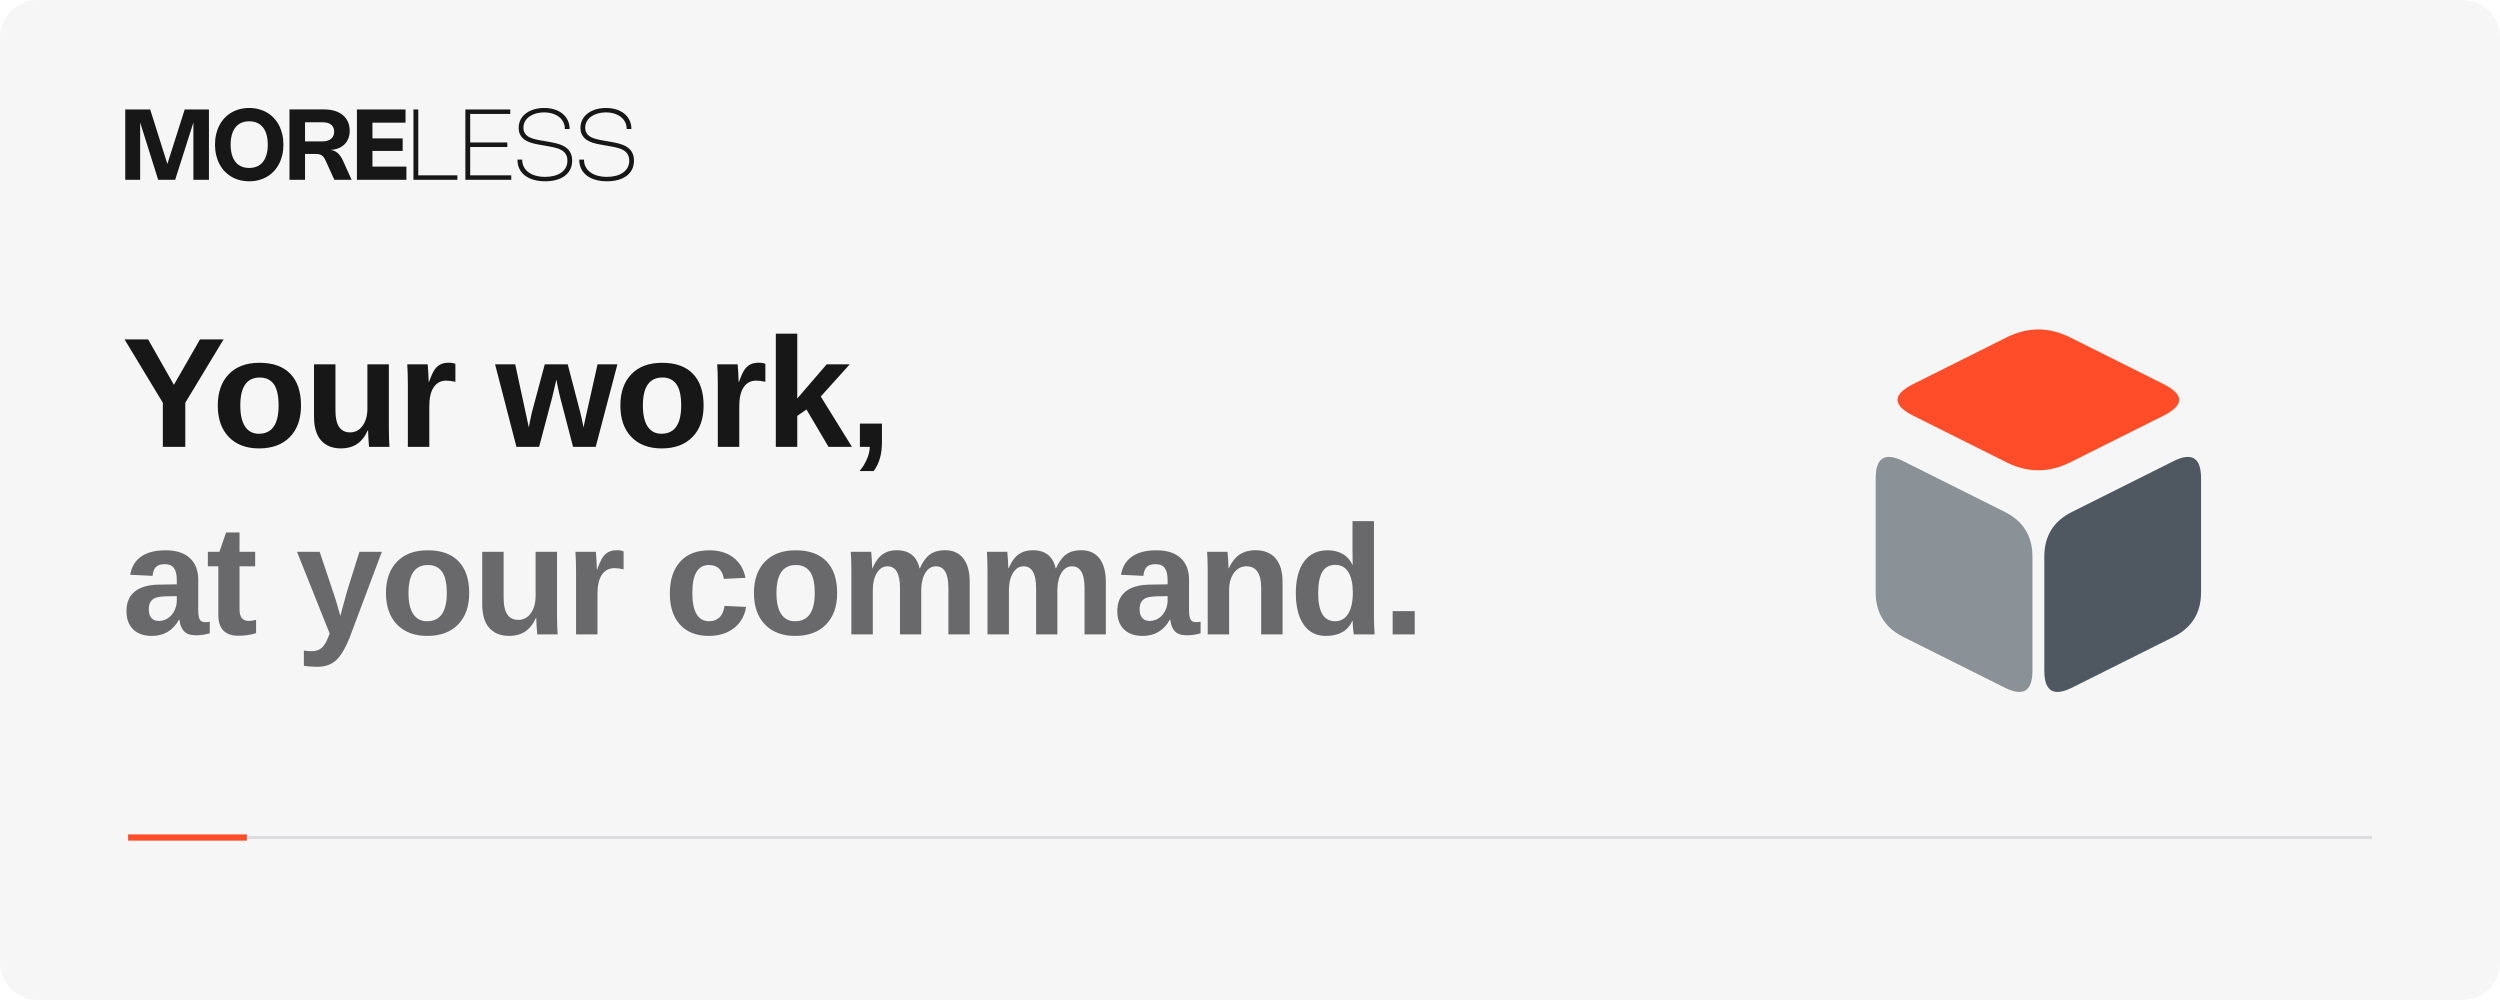
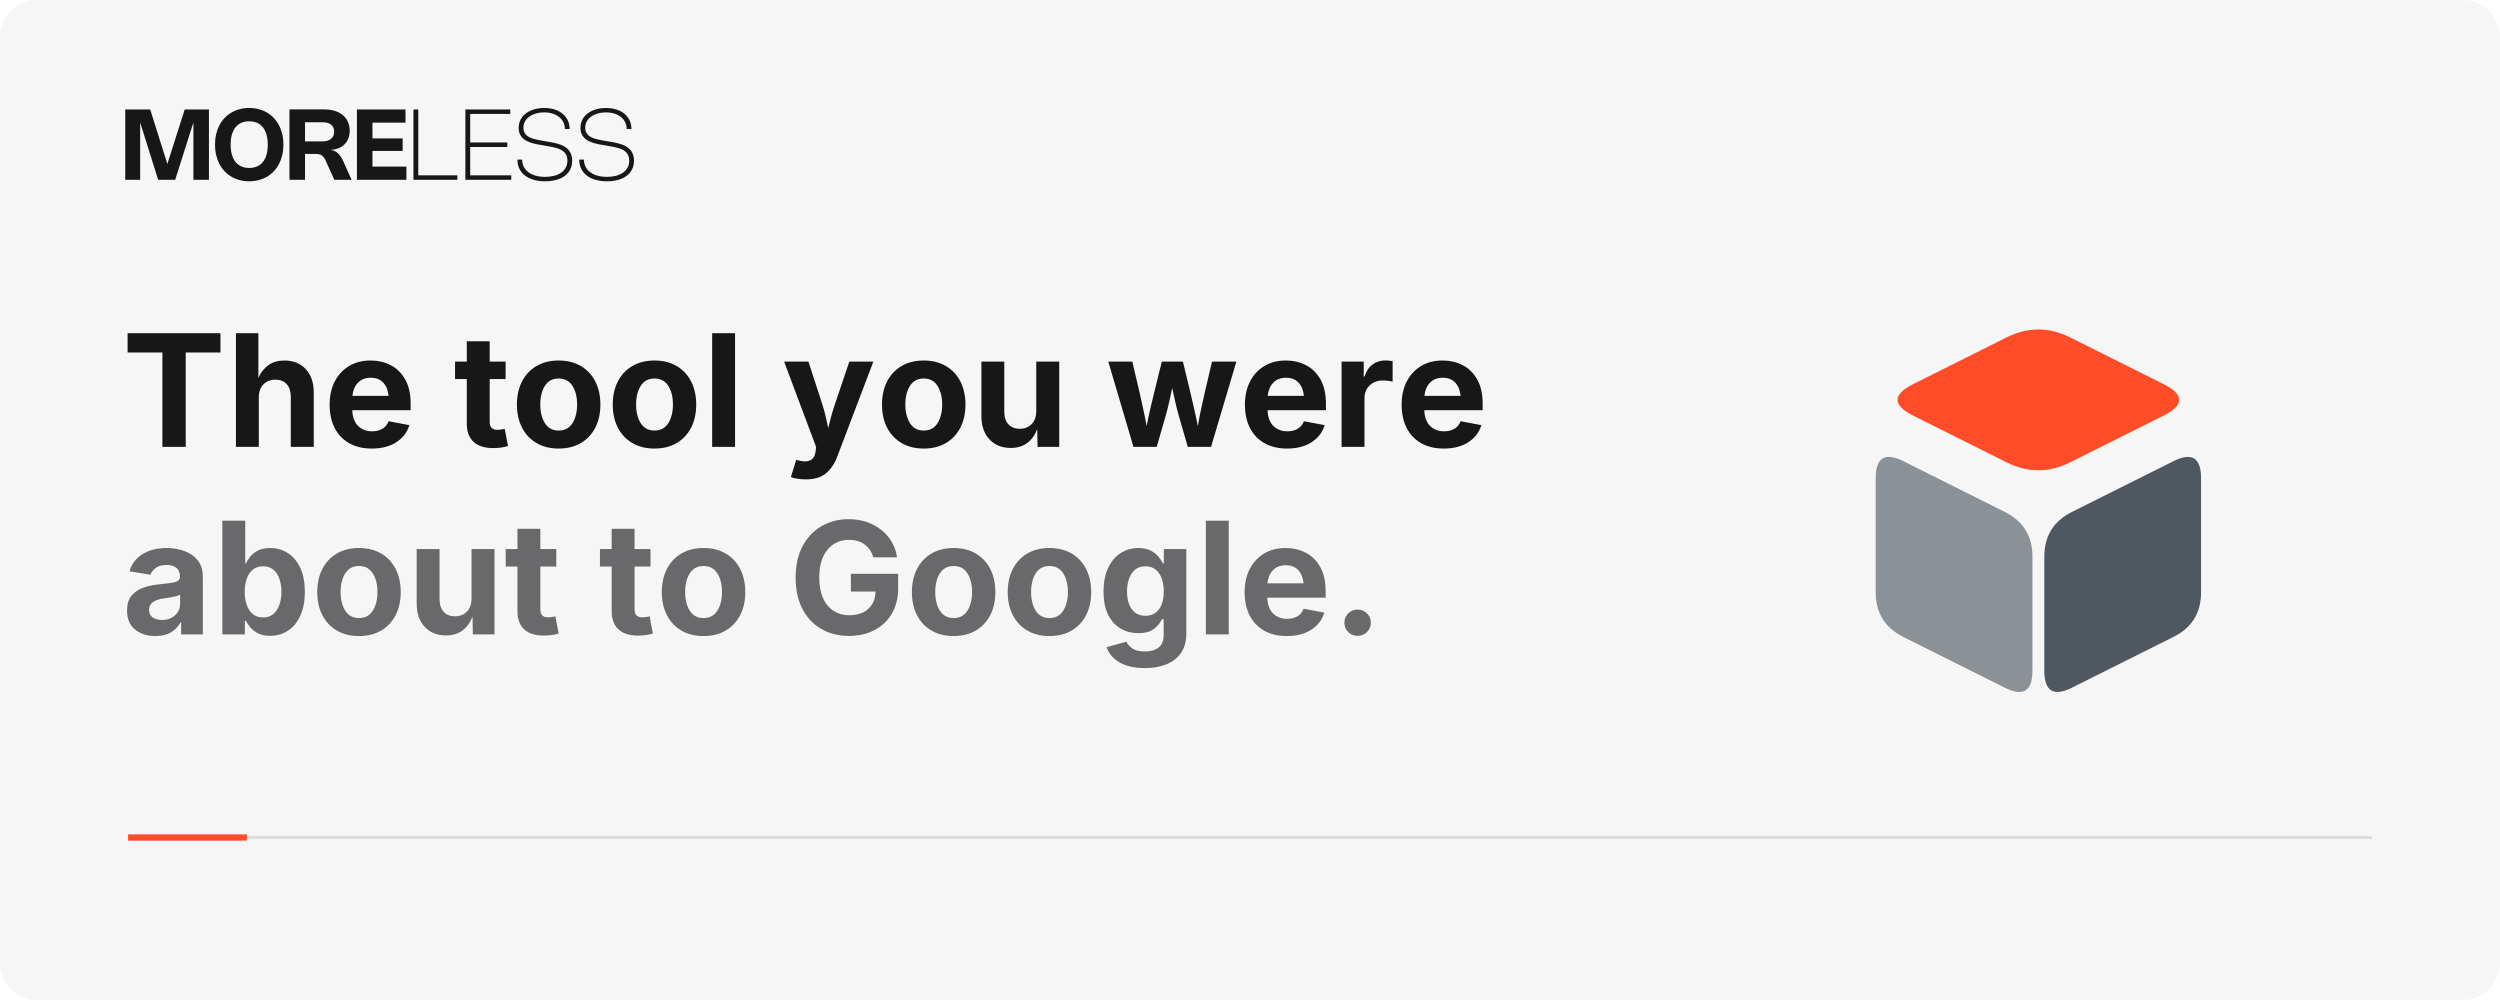
<svg xmlns="http://www.w3.org/2000/svg" width="1600" height="640">
  <path fill="#F6F6F6" d="M0 616L0 24Q0 23.411 0.029 22.822Q0.058 22.234 0.116 21.648Q0.173 21.061 0.26 20.478Q0.346 19.896 0.461 19.318Q0.576 18.74 0.719 18.168Q0.862 17.597 1.033 17.033Q1.204 16.469 1.403 15.915Q1.601 15.36 1.827 14.816Q2.052 14.271 2.304 13.739Q2.556 13.206 2.834 12.686Q3.112 12.167 3.415 11.662Q3.717 11.156 4.045 10.666Q4.372 10.176 4.723 9.703Q5.074 9.23 5.448 8.775Q5.822 8.319 6.217 7.883Q6.613 7.446 7.029 7.029Q7.446 6.613 7.883 6.217Q8.319 5.822 8.775 5.448Q9.23 5.074 9.703 4.723Q10.176 4.372 10.666 4.045Q11.156 3.717 11.662 3.415Q12.167 3.112 12.686 2.834Q13.206 2.556 13.739 2.304Q14.271 2.052 14.816 1.827Q15.36 1.601 15.915 1.403Q16.469 1.204 17.033 1.033Q17.597 0.862 18.168 0.719Q18.74 0.576 19.318 0.461Q19.896 0.346 20.478 0.26Q21.061 0.173 21.648 0.116Q22.234 0.058 22.822 0.029Q23.411 0 24 0L1576 0Q1576.589 0 1577.178 0.029Q1577.766 0.058 1578.352 0.116Q1578.939 0.173 1579.522 0.26Q1580.104 0.346 1580.682 0.461Q1581.26 0.576 1581.831 0.719Q1582.403 0.862 1582.967 1.033Q1583.531 1.204 1584.085 1.403Q1584.64 1.601 1585.184 1.827Q1585.728 2.052 1586.261 2.304Q1586.794 2.556 1587.313 2.834Q1587.833 3.112 1588.338 3.415Q1588.844 3.717 1589.333 4.045Q1589.823 4.372 1590.297 4.723Q1590.77 5.074 1591.225 5.448Q1591.681 5.822 1592.117 6.217Q1592.554 6.613 1592.97 7.029Q1593.387 7.446 1593.783 7.883Q1594.178 8.319 1594.552 8.775Q1594.926 9.23 1595.277 9.703Q1595.628 10.176 1595.955 10.666Q1596.282 11.156 1596.585 11.662Q1596.888 12.167 1597.166 12.686Q1597.444 13.206 1597.695 13.739Q1597.947 14.271 1598.173 14.816Q1598.398 15.36 1598.597 15.915Q1598.795 16.469 1598.966 17.033Q1599.137 17.597 1599.28 18.168Q1599.424 18.74 1599.539 19.318Q1599.654 19.896 1599.74 20.478Q1599.826 21.061 1599.884 21.648Q1599.942 22.234 1599.971 22.822Q1600 23.411 1600 24L1600 616Q1600 616.589 1599.971 617.178Q1599.942 617.766 1599.884 618.352Q1599.827 618.939 1599.74 619.521Q1599.654 620.104 1599.539 620.682Q1599.424 621.26 1599.28 621.831Q1599.137 622.403 1598.966 622.967Q1598.795 623.531 1598.597 624.085Q1598.398 624.64 1598.173 625.184Q1597.947 625.729 1597.695 626.261Q1597.444 626.794 1597.166 627.313Q1596.888 627.833 1596.585 628.338Q1596.282 628.844 1595.955 629.334Q1595.628 629.823 1595.277 630.297Q1594.926 630.77 1594.552 631.225Q1594.178 631.681 1593.783 632.117Q1593.387 632.554 1592.97 632.971Q1592.554 633.387 1592.117 633.783Q1591.681 634.179 1591.225 634.552Q1590.77 634.926 1590.297 635.277Q1589.823 635.628 1589.333 635.955Q1588.844 636.283 1588.338 636.586Q1587.833 636.888 1587.313 637.166Q1586.794 637.444 1586.261 637.696Q1585.728 637.948 1585.184 638.173Q1584.64 638.399 1584.085 638.597Q1583.531 638.796 1582.967 638.967Q1582.403 639.138 1581.831 639.281Q1581.26 639.424 1580.682 639.539Q1580.104 639.654 1579.522 639.74Q1578.939 639.827 1578.352 639.884Q1577.766 639.942 1577.178 639.971Q1576.589 640 1576 640L24 640Q23.411 640 22.822 639.971Q22.234 639.942 21.648 639.884Q21.061 639.827 20.478 639.74Q19.896 639.654 19.318 639.539Q18.74 639.424 18.168 639.281Q17.597 639.138 17.033 638.967Q16.469 638.796 15.915 638.597Q15.36 638.399 14.816 638.173Q14.271 637.948 13.739 637.696Q13.206 637.444 12.686 637.166Q12.167 636.888 11.662 636.585Q11.156 636.283 10.666 635.955Q10.176 635.628 9.703 635.277Q9.23 634.926 8.775 634.552Q8.319 634.178 7.883 633.783Q7.446 633.387 7.029 632.971Q6.613 632.554 6.217 632.117Q5.822 631.681 5.448 631.225Q5.074 630.77 4.723 630.297Q4.372 629.823 4.045 629.334Q3.717 628.844 3.415 628.338Q3.112 627.833 2.834 627.313Q2.556 626.794 2.304 626.261Q2.052 625.729 1.827 625.184Q1.601 624.64 1.403 624.085Q1.204 623.531 1.033 622.967Q0.862 622.403 0.719 621.831Q0.576 621.26 0.461 620.682Q0.346 620.104 0.26 619.521Q0.173 618.939 0.116 618.352Q0.058 617.766 0.029 617.178Q0 616.589 0 616Z" />
  <path fill="#171717" transform="matrix(0.11 0 0 0.11 78 60)" d="M506.598 91.334L506.598 500.74L416.129 500.74L416.129 167.35L310.051 500.74L211.285 500.74L106.348 167.21L106.348 500.74L19.598 500.74L19.598 91.334L164.754 91.334L264.676 408.412L365.598 91.334L506.598 91.334ZM541.803 296.037Q541.803 263.834 548.459 235.569C552.897 216.717 559.217 199.393 567.429 183.599Q579.738 159.898 597.491 141.147Q615.238 122.397 637.288 109.444Q659.332 96.494 685.459 89.615Q711.583 82.741 740.788 82.74Q769.989 82.741 796.116 89.615Q822.237 96.495 844.35 109.444Q866.475 122.397 884.147 141.147Q901.833 159.897 914.209 183.6C922.467 199.393 928.819 216.737 933.256 235.631Q939.913 263.976 939.913 296.037Q939.913 328.101 933.256 356.444C928.819 375.342 922.467 392.69 914.209 408.49Q901.832 432.179 884.147 450.928Q866.475 469.68 844.35 482.631Q822.237 495.586 796.116 502.459Q769.989 509.333 740.788 509.334Q711.582 509.333 685.459 502.459Q659.332 495.586 637.288 482.631Q615.238 469.68 597.491 450.928Q579.738 432.178 567.428 408.49Q555.115 384.79 548.459 356.444Q541.803 328.101 541.803 296.037M632.85 296.037Q632.85 328.82 640.069 354.162Q647.301 379.492 661.038 396.74C670.202 408.24 681.491 416.951 694.897 422.865Q715.017 431.741 740.787 431.74Q766.552 431.741 786.663 422.865C800.069 416.951 811.373 408.24 820.584 396.74Q834.414 379.491 841.631 354.162C846.451 337.268 848.866 317.892 848.866 296.037Q848.864 263.26 841.631 237.927Q834.413 212.585 820.584 195.334Q806.771 178.085 786.663 169.209C773.256 163.295 757.963 160.334 740.788 160.334C723.608 160.334 708.311 163.295 694.897 169.209Q674.787 178.085 661.037 195.334C651.881 206.834 644.889 221.034 640.069 237.928Q632.849 263.259 632.85 296.038M975.118 500.74L975.118 91.194L1177.68 91.194C1200.68 91.194 1221.313 94.108 1239.587 99.928Q1267.007 108.664 1286.117 124.772Q1305.225 140.867 1315.383 163.772Q1325.556 186.681 1325.555 215.022Q1325.555 239.788 1317.54 260.037Q1309.522 280.287 1294.696 294.819C1284.821 304.506 1272.891 312.096 1258.915 317.584Q1237.945 325.822 1212.04 326.678Q1236.507 328.4 1255.18 344.647Q1273.866 360.884 1287.337 391.084L1336.571 500.74L1236.227 500.74L1186.555 391.381Q1181.115 379.211 1175.525 371.271Q1169.945 363.321 1162.93 358.6C1158.25 355.444 1152.883 353.248 1146.82 352.006Q1137.741 350.147 1124.993 350.146L1065.587 350.146L1065.587 500.74L975.118 500.74ZM1167.228 277.147Q1183.257 277.147 1195.852 273.35Q1208.462 269.554 1217.18 262.334Q1225.91 255.103 1230.493 244.584Q1235.086 234.054 1235.087 220.6Q1235.085 194.117 1217.477 180.022Q1199.864 165.912 1167.087 165.912L1065.587 165.912L1065.587 277.147L1167.228 277.147ZM1650.349 91.334L1650.349 168.35L1457.959 168.35L1457.959 259.819L1633.755 259.819L1633.755 332.834L1457.958 332.834L1457.958 423.724L1655.505 423.724L1655.505 500.74L1367.489 500.74L1367.489 91.334L1650.349 91.334ZM1724.524 91.334L1724.524 474.537L1951.977 474.537L1951.977 500.74L1696.46 500.74L1696.46 91.334L1724.524 91.334ZM2259.756 91.334L2259.756 117.537L2026.568 117.537L2026.568 283.303L2242.568 283.303L2242.568 309.631L2026.568 309.631L2026.568 474.537L2265.474 474.537L2265.474 500.74L1998.506 500.74L1998.506 91.334L2259.756 91.334ZM2457.018 82.74Q2489.501 82.74 2516.705 91.272C2534.838 96.952 2550.444 105.084 2563.518 115.678Q2583.124 131.557 2594.08 154.256Q2605.032 176.945 2605.033 205.146L2577.393 205.146Q2577.391 182.805 2568.377 164.99Q2559.359 147.166 2543.252 134.569Q2527.157 121.978 2505.033 115.24C2490.291 110.752 2474.19 108.506 2456.721 108.506C2445.94 108.506 2435.463 109.393 2425.299 111.162Q2410.063 113.805 2396.674 119.037Q2383.28 124.257 2372.111 131.85Q2360.954 139.43 2353.002 149.319Q2345.062 159.195 2340.627 171.287C2337.667 179.35 2336.19 188.061 2336.19 197.412C2336.19 206.862 2337.666 215.069 2340.627 222.037Q2345.064 232.477 2352.94 240.209C2358.19 245.365 2364.416 249.689 2371.627 253.178Q2382.437 258.4 2395.315 262.256Q2408.204 266.116 2422.58 268.834Q2437.2 271.595 2451.861 274.131L2479.205 278.865Q2491.134 280.928 2503.033 283.162Q2515.283 285.45 2527.361 288.522Q2539.361 291.571 2550.986 295.834C2558.674 298.647 2565.947 301.987 2572.815 305.85Q2583.125 311.649 2591.783 319.381Q2600.439 327.102 2606.674 337.271Q2612.906 347.431 2616.408 360.241Q2619.907 373.054 2619.908 389.225Q2619.908 418.428 2608.378 440.835Q2596.858 463.242 2576.033 478.49Q2555.205 493.727 2526.283 501.522Q2497.375 509.333 2462.736 509.334Q2426.232 509.334 2396.456 500.803Q2366.686 492.289 2345.564 476.115Q2324.453 459.946 2312.923 436.475Q2301.405 412.992 2301.407 383.209L2329.032 383.209Q2329.03 406.835 2338.767 425.522Q2348.498 444.194 2366.11 457.084Q2383.718 469.964 2408.345 476.772C2424.76 481.302 2442.939 483.569 2462.876 483.569Q2490.796 483.571 2514.487 477.49Q2538.171 471.396 2555.487 459.444C2567.037 451.474 2576.057 441.624 2582.549 429.881Q2592.282 412.275 2592.282 389.225Q2592.28 373.193 2587.626 361.381Q2582.983 349.568 2574.814 340.991Q2566.657 332.401 2555.564 326.6Q2544.468 320.804 2531.439 316.725C2522.76 314.006 2513.626 311.717 2504.032 309.85Q2489.564 307.042 2475.049 304.49L2445.705 299.334Q2430.073 296.675 2414.502 293.678Q2398.645 290.647 2383.221 285.881Q2367.971 281.147 2354.377 274.209Q2340.784 267.271 2330.611 256.819C2323.838 249.849 2318.471 241.576 2314.502 231.99Q2308.563 217.602 2308.565 198.131Q2308.565 179.945 2313.861 164.35C2317.393 153.944 2322.354 144.47 2328.752 135.928Q2338.344 123.118 2351.862 113.24Q2365.392 103.366 2381.846 96.569Q2398.312 89.759 2417.346 86.256C2430.041 83.912 2443.268 82.74 2457.018 82.74M2816.608 82.74Q2849.091 82.74 2876.296 91.272C2894.428 96.952 2910.034 105.084 2923.108 115.678Q2942.713 131.557 2953.671 154.256Q2964.623 176.945 2964.624 205.146L2936.984 205.146C2936.984 190.252 2933.975 176.866 2927.967 164.99Q2918.951 147.166 2902.842 134.569Q2886.748 121.978 2864.624 115.24Q2842.513 108.507 2816.311 108.506C2805.53 108.506 2795.053 109.393 2784.889 111.162Q2769.654 113.805 2756.264 119.037Q2742.869 124.257 2731.702 131.85Q2720.544 139.43 2712.592 149.319Q2704.654 159.195 2700.217 171.287C2697.257 179.35 2695.78 188.061 2695.78 197.412Q2695.779 211.586 2700.217 222.037Q2704.655 232.477 2712.53 240.209Q2720.404 247.944 2731.217 253.178Q2742.027 258.4 2754.905 262.256C2763.499 264.83 2772.584 267.022 2782.171 268.834Q2796.79 271.595 2811.451 274.131L2838.796 278.865Q2850.725 280.928 2862.624 283.162Q2874.874 285.45 2886.951 288.522Q2898.952 291.571 2910.576 295.834C2918.263 298.647 2925.536 301.987 2932.404 305.85C2939.279 309.717 2945.599 314.225 2951.373 319.381Q2960.029 327.102 2966.263 337.271C2970.42 344.045 2973.662 351.701 2975.998 360.241Q2979.497 373.054 2979.498 389.225Q2979.498 418.428 2967.966 440.835Q2956.446 463.242 2935.623 478.49Q2914.793 493.727 2885.873 501.522C2866.599 506.729 2845.42 509.334 2822.326 509.334Q2785.822 509.334 2756.045 500.803Q2726.278 492.289 2705.154 476.115Q2684.044 459.946 2672.514 436.475Q2660.996 412.992 2660.998 383.209L2688.623 383.209Q2688.621 406.835 2698.357 425.522Q2708.088 444.194 2725.701 457.084Q2743.308 469.964 2767.935 476.772C2784.349 481.302 2802.529 483.569 2822.466 483.569Q2850.386 483.571 2874.076 477.49Q2897.761 471.396 2915.076 459.444C2926.626 451.474 2935.646 441.624 2942.138 429.881Q2951.872 412.275 2951.873 389.225C2951.873 378.537 2950.318 369.256 2947.216 361.381C2944.123 353.506 2939.849 346.709 2934.404 340.991Q2926.247 332.401 2915.154 326.6Q2904.058 320.804 2891.029 316.725C2882.349 314.006 2873.216 311.717 2863.623 309.85Q2849.154 307.042 2834.638 304.49L2805.295 299.334Q2789.662 296.675 2774.091 293.678Q2758.234 290.647 2742.811 285.881Q2727.559 281.147 2713.966 274.209Q2700.373 267.271 2690.201 256.819C2683.427 249.849 2678.061 241.576 2674.091 231.99Q2668.153 217.602 2668.154 198.131Q2668.154 179.945 2673.451 164.35Q2678.746 148.741 2688.341 135.928Q2697.933 123.118 2711.451 113.24Q2724.981 103.366 2741.435 96.569C2752.412 92.029 2764.248 88.592 2776.935 86.256Q2795.981 82.74 2816.607 82.74" />
-   <text x="78" y="286" fill="#171717" font-family="Arial, Helvetica, sans-serif" font-size="100" font-weight="700" letter-spacing="-1.8">Your work,</text>
-   <text x="78" y="406" fill="#69696B" font-family="Arial, Helvetica, sans-serif" font-size="100" font-weight="700" letter-spacing="-1.8">at your command.</text>
+   <path fill="#171717" transform="translate(78 286)" d="M3.662 -60.4L3.662 -72.754L63.086 -72.754L63.086 -60.4L40.869 -60.4L40.869 0L25.928 0L25.928 -60.4L3.662 -60.4Z" />
+   <path fill="#171717" transform="translate(144.748 286)" d="M20.898 -31.592L20.898 0L6.25 0L6.25 -72.754L20.605 -72.754L20.605 -44.141Q22.998 -49.463 27.1 -52.368Q31.201 -55.273 37.256 -55.273Q45.752 -55.273 50.903 -49.805Q56.055 -44.336 56.055 -34.717L56.055 0L41.357 0L41.357 -32.178Q41.357 -37.256 38.745 -40.137Q36.133 -43.018 31.494 -43.018Q26.807 -43.018 23.853 -40.015Q20.898 -37.012 20.898 -31.592Z" />
+   <path fill="#171717" transform="translate(207.004 286)" d="M30.908 1.074Q22.559 1.074 16.504 -2.344Q10.449 -5.762 7.202 -12.061Q3.955 -18.359 3.955 -27.002Q3.955 -35.449 7.202 -41.797Q10.449 -48.145 16.333 -51.709Q22.217 -55.273 30.176 -55.273Q37.305 -55.273 43.115 -52.246Q48.926 -49.219 52.368 -43.066Q55.811 -36.914 55.811 -27.588L55.811 -23.486L18.457 -23.486Q18.701 -16.797 22.168 -13.379Q25.635 -9.961 31.152 -9.961Q35.01 -9.961 37.769 -11.597Q40.527 -13.232 41.699 -16.406L54.98 -13.916Q52.979 -7.129 46.704 -3.027Q40.43 1.074 30.908 1.074ZM18.555 -32.666L41.699 -32.666Q41.162 -37.988 38.281 -41.113Q35.4 -44.238 30.322 -44.238Q25.049 -44.238 22.021 -40.991Q18.994 -37.744 18.555 -32.666Z" />
+   <path fill="#171717" transform="translate(266.574 286)" d="" />
+   <path fill="#171717" transform="translate(290.256 286)" d="M33.35 -54.59L33.35 -43.408L23.145 -43.408L23.145 -15.967Q23.145 -10.889 28.125 -10.889Q28.955 -10.889 30.444 -11.108Q31.934 -11.328 32.764 -11.523L34.863 -0.537Q32.422 0.195 30.005 0.488Q27.588 0.781 25.391 0.781Q17.188 0.781 12.842 -3.198Q8.496 -7.178 8.496 -14.697L8.496 -43.408L0.977 -43.408L0.977 -54.59L8.496 -54.59L8.496 -67.578L23.145 -67.578L23.145 -54.59L33.35 -54.59Z" />
+   <path fill="#171717" transform="translate(326.877 286)" d="M30.664 1.074Q22.461 1.074 16.455 -2.466Q10.449 -6.006 7.202 -12.329Q3.955 -18.652 3.955 -27.051Q3.955 -35.498 7.202 -41.846Q10.449 -48.193 16.455 -51.733Q22.461 -55.273 30.664 -55.273Q38.867 -55.273 44.873 -51.733Q50.879 -48.193 54.126 -41.846Q57.373 -35.498 57.373 -27.051Q57.373 -18.652 54.126 -12.329Q50.879 -6.006 44.873 -2.466Q38.867 1.074 30.664 1.074ZM30.664 -10.449Q36.523 -10.449 39.502 -15.186Q42.48 -19.922 42.48 -27.1Q42.48 -34.326 39.502 -39.038Q36.523 -43.75 30.664 -43.75Q24.805 -43.75 21.851 -39.038Q18.896 -34.326 18.896 -27.1Q18.896 -19.922 21.851 -15.186Q24.805 -10.449 30.664 -10.449Z" />
+   <path fill="#171717" transform="translate(388.205 286)" d="M30.664 1.074Q22.461 1.074 16.455 -2.466Q10.449 -6.006 7.202 -12.329Q3.955 -18.652 3.955 -27.051Q3.955 -35.498 7.202 -41.846Q10.449 -48.193 16.455 -51.733Q22.461 -55.273 30.664 -55.273Q38.867 -55.273 44.873 -51.733Q50.879 -48.193 54.126 -41.846Q57.373 -35.498 57.373 -27.051Q57.373 -18.652 54.126 -12.329Q50.879 -6.006 44.873 -2.466Q38.867 1.074 30.664 1.074ZM30.664 -10.449Q36.523 -10.449 39.502 -15.186Q42.48 -19.922 42.48 -27.1Q42.48 -34.326 39.502 -39.038Q36.523 -43.75 30.664 -43.75Q24.805 -43.75 21.851 -39.038Q18.896 -34.326 18.896 -27.1Q18.896 -19.922 21.851 -15.186Q24.805 -10.449 30.664 -10.449Z" />
+   <path fill="#171717" transform="translate(449.533 286)" d="M20.898 -72.754L20.898 0L6.25 0L6.25 -72.754L20.898 -72.754Z" />
+   <path fill="#171717" transform="translate(476.633 286)" d="" />
+   <path fill="#171717" transform="translate(500.314 286)" d="M5.859 19.336L9.229 8.301L11.035 8.74Q15.479 9.961 18.311 8.569Q21.143 7.178 21.631 3.076L22.021 0.146L1.514 -54.59L17.09 -54.59L26.27 -26.27Q27.393 -22.705 28.174 -19.165Q28.955 -15.625 29.736 -12.012Q30.615 -15.674 31.567 -19.214Q32.52 -22.754 33.691 -26.27L43.262 -54.59L58.643 -54.59L35.449 6.445Q32.959 13.037 28.296 16.919Q23.633 20.801 15.43 20.801Q12.5 20.801 9.961 20.386Q7.422 19.971 5.859 19.336Z" />
+   <path fill="#171717" transform="translate(560.52 286)" d="M30.664 1.074Q22.461 1.074 16.455 -2.466Q10.449 -6.006 7.202 -12.329Q3.955 -18.652 3.955 -27.051Q3.955 -35.498 7.202 -41.846Q10.449 -48.193 16.455 -51.733Q22.461 -55.273 30.664 -55.273Q38.867 -55.273 44.873 -51.733Q50.879 -48.193 54.126 -41.846Q57.373 -35.498 57.373 -27.051Q57.373 -18.652 54.126 -12.329Q50.879 -6.006 44.873 -2.466Q38.867 1.074 30.664 1.074ZM30.664 -10.449Q36.523 -10.449 39.502 -15.186Q42.48 -19.922 42.48 -27.1Q42.48 -34.326 39.502 -39.038Q36.523 -43.75 30.664 -43.75Q24.805 -43.75 21.851 -39.038Q18.896 -34.326 18.896 -27.1Q18.896 -19.922 21.851 -15.186Q24.805 -10.449 30.664 -10.449Z" />
+   <path fill="#171717" transform="translate(621.848 286)" d="M25.049 0.684Q16.553 0.684 11.401 -4.785Q6.25 -10.254 6.25 -19.873L6.25 -54.59L20.898 -54.59L20.898 -22.412Q20.898 -17.334 23.535 -14.453Q26.172 -11.572 30.762 -11.572Q35.449 -11.572 38.403 -14.575Q41.357 -17.578 41.357 -22.998L41.357 -54.59L56.055 -54.59L56.055 0L42.188 0L41.992 -11.328Q39.697 -5.518 35.474 -2.417Q31.25 0.684 25.049 0.684Z" />
+   <path fill="#171717" transform="translate(684.104 286)" d="" />
+   <path fill="#171717" transform="translate(707.785 286)" d="M17.627 0L1.514 -54.59L16.895 -54.59L21.631 -34.424Q22.607 -29.883 23.779 -24.658Q24.951 -19.434 26.074 -13.33Q27.197 -19.287 28.442 -24.536Q29.688 -29.785 30.811 -34.424L35.791 -54.59L49.268 -54.59L54.15 -34.424Q55.176 -29.785 56.421 -24.561Q57.666 -19.336 58.838 -13.281Q59.863 -19.336 60.986 -24.561Q62.109 -29.785 63.184 -34.424L67.92 -54.59L83.496 -54.59L67.285 0L52.393 0L46.338 -21.045Q45.312 -24.561 44.36 -28.955Q43.408 -33.35 42.432 -37.646Q41.504 -33.35 40.527 -28.931Q39.551 -24.512 38.574 -21.045L32.52 0L17.627 0Z" />
+   <path fill="#171717" transform="translate(792.795 286)" d="M30.908 1.074Q22.559 1.074 16.504 -2.344Q10.449 -5.762 7.202 -12.061Q3.955 -18.359 3.955 -27.002Q3.955 -35.449 7.202 -41.797Q10.449 -48.145 16.333 -51.709Q22.217 -55.273 30.176 -55.273Q37.305 -55.273 43.115 -52.246Q48.926 -49.219 52.368 -43.066Q55.811 -36.914 55.811 -27.588L55.811 -23.486L18.457 -23.486Q18.701 -16.797 22.168 -13.379Q25.635 -9.961 31.152 -9.961Q35.01 -9.961 37.769 -11.597Q40.527 -13.232 41.699 -16.406L54.98 -13.916Q52.979 -7.129 46.704 -3.027Q40.43 1.074 30.908 1.074ZM18.555 -32.666L41.699 -32.666Q41.162 -37.988 38.281 -41.113Q35.4 -44.238 30.322 -44.238Q25.049 -44.238 22.021 -40.991Q18.994 -37.744 18.555 -32.666Z" />
+   <path fill="#171717" transform="translate(852.365 286)" d="M6.25 0L6.25 -54.59L20.41 -54.59L20.41 -45.068L20.996 -45.068Q22.51 -50.098 26.05 -52.71Q29.59 -55.322 34.18 -55.322Q36.67 -55.322 38.916 -54.834L38.916 -41.748Q37.939 -42.041 36.06 -42.261Q34.18 -42.48 32.568 -42.48Q27.49 -42.48 24.194 -39.307Q20.898 -36.133 20.898 -31.055L20.898 0L6.25 0Z" />
+   <path fill="#171717" transform="translate(893.088 286)" d="M30.908 1.074Q22.559 1.074 16.504 -2.344Q10.449 -5.762 7.202 -12.061Q3.955 -18.359 3.955 -27.002Q3.955 -35.449 7.202 -41.797Q10.449 -48.145 16.333 -51.709Q22.217 -55.273 30.176 -55.273Q37.305 -55.273 43.115 -52.246Q48.926 -49.219 52.368 -43.066Q55.811 -36.914 55.811 -27.588L55.811 -23.486L18.457 -23.486Q18.701 -16.797 22.168 -13.379Q25.635 -9.961 31.152 -9.961Q35.01 -9.961 37.769 -11.597Q40.527 -13.232 41.699 -16.406L54.98 -13.916Q52.979 -7.129 46.704 -3.027Q40.43 1.074 30.908 1.074ZM18.555 -32.666L41.699 -32.666Q41.162 -37.988 38.281 -41.113Q35.4 -44.238 30.322 -44.238Q25.049 -44.238 22.021 -40.991Q18.994 -37.744 18.555 -32.666Z" />
+   <path fill="#69696B" transform="translate(78 406)" d="M21.484 1.074Q13.672 1.074 8.496 -3.052Q3.32 -7.178 3.32 -15.283Q3.32 -21.387 6.25 -24.854Q9.18 -28.32 13.867 -29.932Q18.555 -31.543 23.926 -32.031Q30.957 -32.715 34.058 -33.472Q37.158 -34.229 37.158 -36.914L37.158 -37.158Q37.158 -40.625 34.937 -42.529Q32.715 -44.434 28.613 -44.434Q24.365 -44.434 21.777 -42.603Q19.189 -40.771 18.311 -38.135L4.883 -40.381Q6.982 -47.461 13.257 -51.367Q19.531 -55.273 28.662 -55.273Q34.521 -55.273 39.819 -53.418Q45.117 -51.562 48.462 -47.485Q51.807 -43.408 51.807 -36.768L51.807 0L37.939 0L37.939 -7.568L37.451 -7.568Q35.449 -3.76 31.494 -1.343Q27.539 1.074 21.484 1.074ZM25.635 -9.229Q30.762 -9.229 34.009 -12.207Q37.256 -15.186 37.256 -19.531L37.256 -25.439Q36.377 -24.805 34.399 -24.341Q32.422 -23.877 30.225 -23.511Q28.027 -23.145 26.416 -22.949Q22.363 -22.363 19.873 -20.654Q17.383 -18.945 17.383 -15.674Q17.383 -12.5 19.702 -10.864Q22.021 -9.229 25.635 -9.229Z" />
+   <path fill="#69696B" transform="translate(136.057 406)" d="M36.816 0.928Q32.373 0.928 29.297 -0.586Q26.221 -2.1 24.292 -4.321Q22.363 -6.543 21.338 -8.74L20.654 -8.74L20.654 0L6.25 0L6.25 -72.754L20.898 -72.754L20.898 -45.41L21.338 -45.41Q22.314 -47.559 24.194 -49.854Q26.074 -52.148 29.175 -53.711Q32.275 -55.273 36.914 -55.273Q42.969 -55.273 47.998 -52.148Q53.027 -49.023 56.03 -42.773Q59.033 -36.523 59.033 -27.197Q59.033 -18.115 56.104 -11.841Q53.174 -5.566 48.145 -2.319Q43.115 0.928 36.816 0.928ZM32.324 -10.84Q38.037 -10.84 41.04 -15.43Q44.043 -20.02 44.043 -27.246Q44.043 -34.424 41.064 -38.989Q38.086 -43.555 32.324 -43.555Q26.66 -43.555 23.608 -39.111Q20.557 -34.668 20.557 -27.246Q20.557 -19.824 23.633 -15.332Q26.709 -10.84 32.324 -10.84Z" />
+   <path fill="#69696B" transform="translate(199.094 406)" d="M30.664 1.074Q22.461 1.074 16.455 -2.466Q10.449 -6.006 7.202 -12.329Q3.955 -18.652 3.955 -27.051Q3.955 -35.498 7.202 -41.846Q10.449 -48.193 16.455 -51.733Q22.461 -55.273 30.664 -55.273Q38.867 -55.273 44.873 -51.733Q50.879 -48.193 54.126 -41.846Q57.373 -35.498 57.373 -27.051Q57.373 -18.652 54.126 -12.329Q50.879 -6.006 44.873 -2.466Q38.867 1.074 30.664 1.074ZM30.664 -10.449Q36.523 -10.449 39.502 -15.186Q42.48 -19.922 42.48 -27.1Q42.48 -34.326 39.502 -39.038Q36.523 -43.75 30.664 -43.75Q24.805 -43.75 21.851 -39.038Q18.896 -34.326 18.896 -27.1Q18.896 -19.922 21.851 -15.186Q24.805 -10.449 30.664 -10.449Z" />
+   <path fill="#69696B" transform="translate(260.422 406)" d="M25.049 0.684Q16.553 0.684 11.401 -4.785Q6.25 -10.254 6.25 -19.873L6.25 -54.59L20.898 -54.59L20.898 -22.412Q20.898 -17.334 23.535 -14.453Q26.172 -11.572 30.762 -11.572Q35.449 -11.572 38.403 -14.575Q41.357 -17.578 41.357 -22.998L41.357 -54.59L56.055 -54.59L56.055 0L42.188 0L41.992 -11.328Q39.697 -5.518 35.474 -2.417Q31.25 0.684 25.049 0.684Z" />
+   <path fill="#69696B" transform="translate(322.678 406)" d="M33.35 -54.59L33.35 -43.408L23.145 -43.408L23.145 -15.967Q23.145 -10.889 28.125 -10.889Q28.955 -10.889 30.444 -11.108Q31.934 -11.328 32.764 -11.523L34.863 -0.537Q32.422 0.195 30.005 0.488Q27.588 0.781 25.391 0.781Q17.188 0.781 12.842 -3.198Q8.496 -7.178 8.496 -14.697L8.496 -43.408L0.977 -43.408L0.977 -54.59L8.496 -54.59L8.496 -67.578L23.145 -67.578L23.145 -54.59L33.35 -54.59Z" />
+   <path fill="#69696B" transform="translate(359.299 406)" d="" />
+   <path fill="#69696B" transform="translate(382.98 406)" d="M33.35 -54.59L33.35 -43.408L23.145 -43.408L23.145 -15.967Q23.145 -10.889 28.125 -10.889Q28.955 -10.889 30.444 -11.108Q31.934 -11.328 32.764 -11.523L34.863 -0.537Q32.422 0.195 30.005 0.488Q27.588 0.781 25.391 0.781Q17.188 0.781 12.842 -3.198Q8.496 -7.178 8.496 -14.697L8.496 -43.408L0.977 -43.408L0.977 -54.59L8.496 -54.59L8.496 -67.578L23.145 -67.578L23.145 -54.59L33.35 -54.59Z" />
+   <path fill="#69696B" transform="translate(419.602 406)" d="M30.664 1.074Q22.461 1.074 16.455 -2.466Q10.449 -6.006 7.202 -12.329Q3.955 -18.652 3.955 -27.051Q3.955 -35.498 7.202 -41.846Q10.449 -48.193 16.455 -51.733Q22.461 -55.273 30.664 -55.273Q38.867 -55.273 44.873 -51.733Q50.879 -48.193 54.126 -41.846Q57.373 -35.498 57.373 -27.051Q57.373 -18.652 54.126 -12.329Q50.879 -6.006 44.873 -2.466Q38.867 1.074 30.664 1.074ZM30.664 -10.449Q36.523 -10.449 39.502 -15.186Q42.48 -19.922 42.48 -27.1Q42.48 -34.326 39.502 -39.038Q36.523 -43.75 30.664 -43.75Q24.805 -43.75 21.851 -39.038Q18.896 -34.326 18.896 -27.1Q18.896 -19.922 21.851 -15.186Q24.805 -10.449 30.664 -10.449Z" />
+   <path fill="#69696B" transform="translate(480.93 406)" d="" />
+   <path fill="#69696B" transform="translate(504.611 406)" d="M38.818 0.977Q28.613 0.977 20.898 -3.54Q13.184 -8.057 8.887 -16.406Q4.59 -24.756 4.59 -36.279Q4.59 -48.047 9.058 -56.445Q13.525 -64.844 21.216 -69.287Q28.906 -73.73 38.477 -73.73Q46.68 -73.73 53.32 -70.605Q59.961 -67.48 64.209 -61.987Q68.457 -56.494 69.482 -49.316L54.346 -49.316Q52.783 -54.541 48.779 -57.52Q44.775 -60.498 38.721 -60.498Q30.322 -60.498 25.024 -54.248Q19.727 -47.998 19.727 -36.426Q19.727 -24.854 24.951 -18.555Q30.176 -12.256 38.916 -12.256Q46.68 -12.256 51.123 -16.357Q55.566 -20.459 55.762 -27.441L39.941 -27.441L39.941 -38.77L70.215 -38.77L70.215 -29.688Q70.215 -20.117 66.162 -13.257Q62.109 -6.396 55.029 -2.71Q47.949 0.977 38.818 0.977Z" />
+   <path fill="#69696B" transform="translate(579.66 406)" d="M30.664 1.074Q22.461 1.074 16.455 -2.466Q10.449 -6.006 7.202 -12.329Q3.955 -18.652 3.955 -27.051Q3.955 -35.498 7.202 -41.846Q10.449 -48.193 16.455 -51.733Q22.461 -55.273 30.664 -55.273Q38.867 -55.273 44.873 -51.733Q50.879 -48.193 54.126 -41.846Q57.373 -35.498 57.373 -27.051Q57.373 -18.652 54.126 -12.329Q50.879 -6.006 44.873 -2.466Q38.867 1.074 30.664 1.074ZM30.664 -10.449Q36.523 -10.449 39.502 -15.186Q42.48 -19.922 42.48 -27.1Q42.48 -34.326 39.502 -39.038Q36.523 -43.75 30.664 -43.75Q24.805 -43.75 21.851 -39.038Q18.896 -34.326 18.896 -27.1Q18.896 -19.922 21.851 -15.186Q24.805 -10.449 30.664 -10.449Z" />
+   <path fill="#69696B" transform="translate(640.988 406)" d="M30.664 1.074Q22.461 1.074 16.455 -2.466Q10.449 -6.006 7.202 -12.329Q3.955 -18.652 3.955 -27.051Q3.955 -35.498 7.202 -41.846Q10.449 -48.193 16.455 -51.733Q22.461 -55.273 30.664 -55.273Q38.867 -55.273 44.873 -51.733Q50.879 -48.193 54.126 -41.846Q57.373 -35.498 57.373 -27.051Q57.373 -18.652 54.126 -12.329Q50.879 -6.006 44.873 -2.466Q38.867 1.074 30.664 1.074ZM30.664 -10.449Q36.523 -10.449 39.502 -15.186Q42.48 -19.922 42.48 -27.1Q42.48 -34.326 39.502 -39.038Q36.523 -43.75 30.664 -43.75Q24.805 -43.75 21.851 -39.038Q18.896 -34.326 18.896 -27.1Q18.896 -19.922 21.851 -15.186Q24.805 -10.449 30.664 -10.449Z" />
+   <path fill="#69696B" transform="translate(702.316 406)" d="M30.518 21.582Q20.264 21.582 14.014 17.822Q7.764 14.062 5.957 8.203L18.555 4.688Q19.58 6.982 22.339 8.96Q25.098 10.938 30.42 10.938Q35.986 10.938 39.209 8.374Q42.432 5.811 42.432 0.391L42.432 -9.668L41.309 -9.668Q39.795 -6.348 36.304 -3.564Q32.812 -0.781 26.172 -0.781Q20.02 -0.781 14.99 -3.662Q9.961 -6.543 6.958 -12.451Q3.955 -18.359 3.955 -27.393Q3.955 -36.621 7.007 -42.822Q10.059 -49.023 15.112 -52.148Q20.166 -55.273 26.221 -55.273Q30.811 -55.273 33.936 -53.711Q37.061 -52.148 38.989 -49.854Q40.918 -47.559 41.895 -45.41L42.529 -45.41L42.529 -54.59L56.934 -54.59L56.934 -0.439Q56.934 6.934 53.54 11.841Q50.146 16.748 44.165 19.165Q38.184 21.582 30.518 21.582ZM30.762 -11.914Q36.377 -11.914 39.429 -16.04Q42.48 -20.166 42.48 -27.49Q42.48 -34.766 39.453 -39.16Q36.426 -43.555 30.762 -43.555Q25 -43.555 21.997 -39.038Q18.994 -34.521 18.994 -27.49Q18.994 -20.312 22.021 -16.113Q25.049 -11.914 30.762 -11.914Z" />
+   <path fill="#69696B" transform="translate(765.5 406)" d="M20.898 -72.754L20.898 0L6.25 0L6.25 -72.754L20.898 -72.754Z" />
+   <path fill="#69696B" transform="translate(792.6 406)" d="M30.908 1.074Q22.559 1.074 16.504 -2.344Q10.449 -5.762 7.202 -12.061Q3.955 -18.359 3.955 -27.002Q3.955 -35.449 7.202 -41.797Q10.449 -48.145 16.333 -51.709Q22.217 -55.273 30.176 -55.273Q37.305 -55.273 43.115 -52.246Q48.926 -49.219 52.368 -43.066Q55.811 -36.914 55.811 -27.588L55.811 -23.486L18.457 -23.486Q18.701 -16.797 22.168 -13.379Q25.635 -9.961 31.152 -9.961Q35.01 -9.961 37.769 -11.597Q40.527 -13.232 41.699 -16.406L54.98 -13.916Q52.979 -7.129 46.704 -3.027Q40.43 1.074 30.908 1.074ZM18.555 -32.666L41.699 -32.666Q41.162 -37.988 38.281 -41.113Q35.4 -44.238 30.322 -44.238Q25.049 -44.238 22.021 -40.991Q18.994 -37.744 18.555 -32.666Z" />
+   <path fill="#69696B" transform="translate(852.17 406)" d="M16.699 0.928Q13.135 0.928 10.693 -1.489Q8.252 -3.906 8.252 -7.471Q8.252 -11.035 10.693 -13.452Q13.135 -15.869 16.699 -15.869Q20.264 -15.869 22.705 -13.452Q25.146 -11.035 25.146 -7.471Q25.146 -3.906 22.705 -1.489Q20.264 0.928 16.699 0.928Z" />
  <path fill="#8A9197" transform="matrix(0.76 0 0 0.76 1106.2 148)" d="M147.2 193.6L232.8 236.4Q256 248 256 274L256 370Q256 396 232.8 384.4L147.2 341.6Q124 330 124 304L124 208Q124 182 147.2 193.6Z" />
  <path fill="#4F5861" transform="matrix(0.76 0 0 0.76 1113.8 148)" d="M364.8 193.6L279.2 236.4Q256 248 256 274L256 370Q256 396 279.2 384.4L364.8 341.6Q388 330 388 304L388 208Q388 182 364.8 193.6Z" />
  <path fill="#FF4D29" transform="matrix(0.76 0 0 0.76 1110 117.6)" d="M282.8 129.4L361.2 168.6Q388 182 361.2 195.4L282.8 234.6Q256 248 229.2 234.6L150.8 195.4Q124 182 150.8 168.6L229.2 129.4Q256 116 282.8 129.4Z" />
  <path fill="none" stroke="#DDDDDF" stroke-width="2" stroke-miterlimit="4" d="M82 536L1518 536" />
  <path fill="none" stroke="#FF4D29" stroke-width="4" stroke-miterlimit="4" d="M82 536L158 536" />
</svg>
